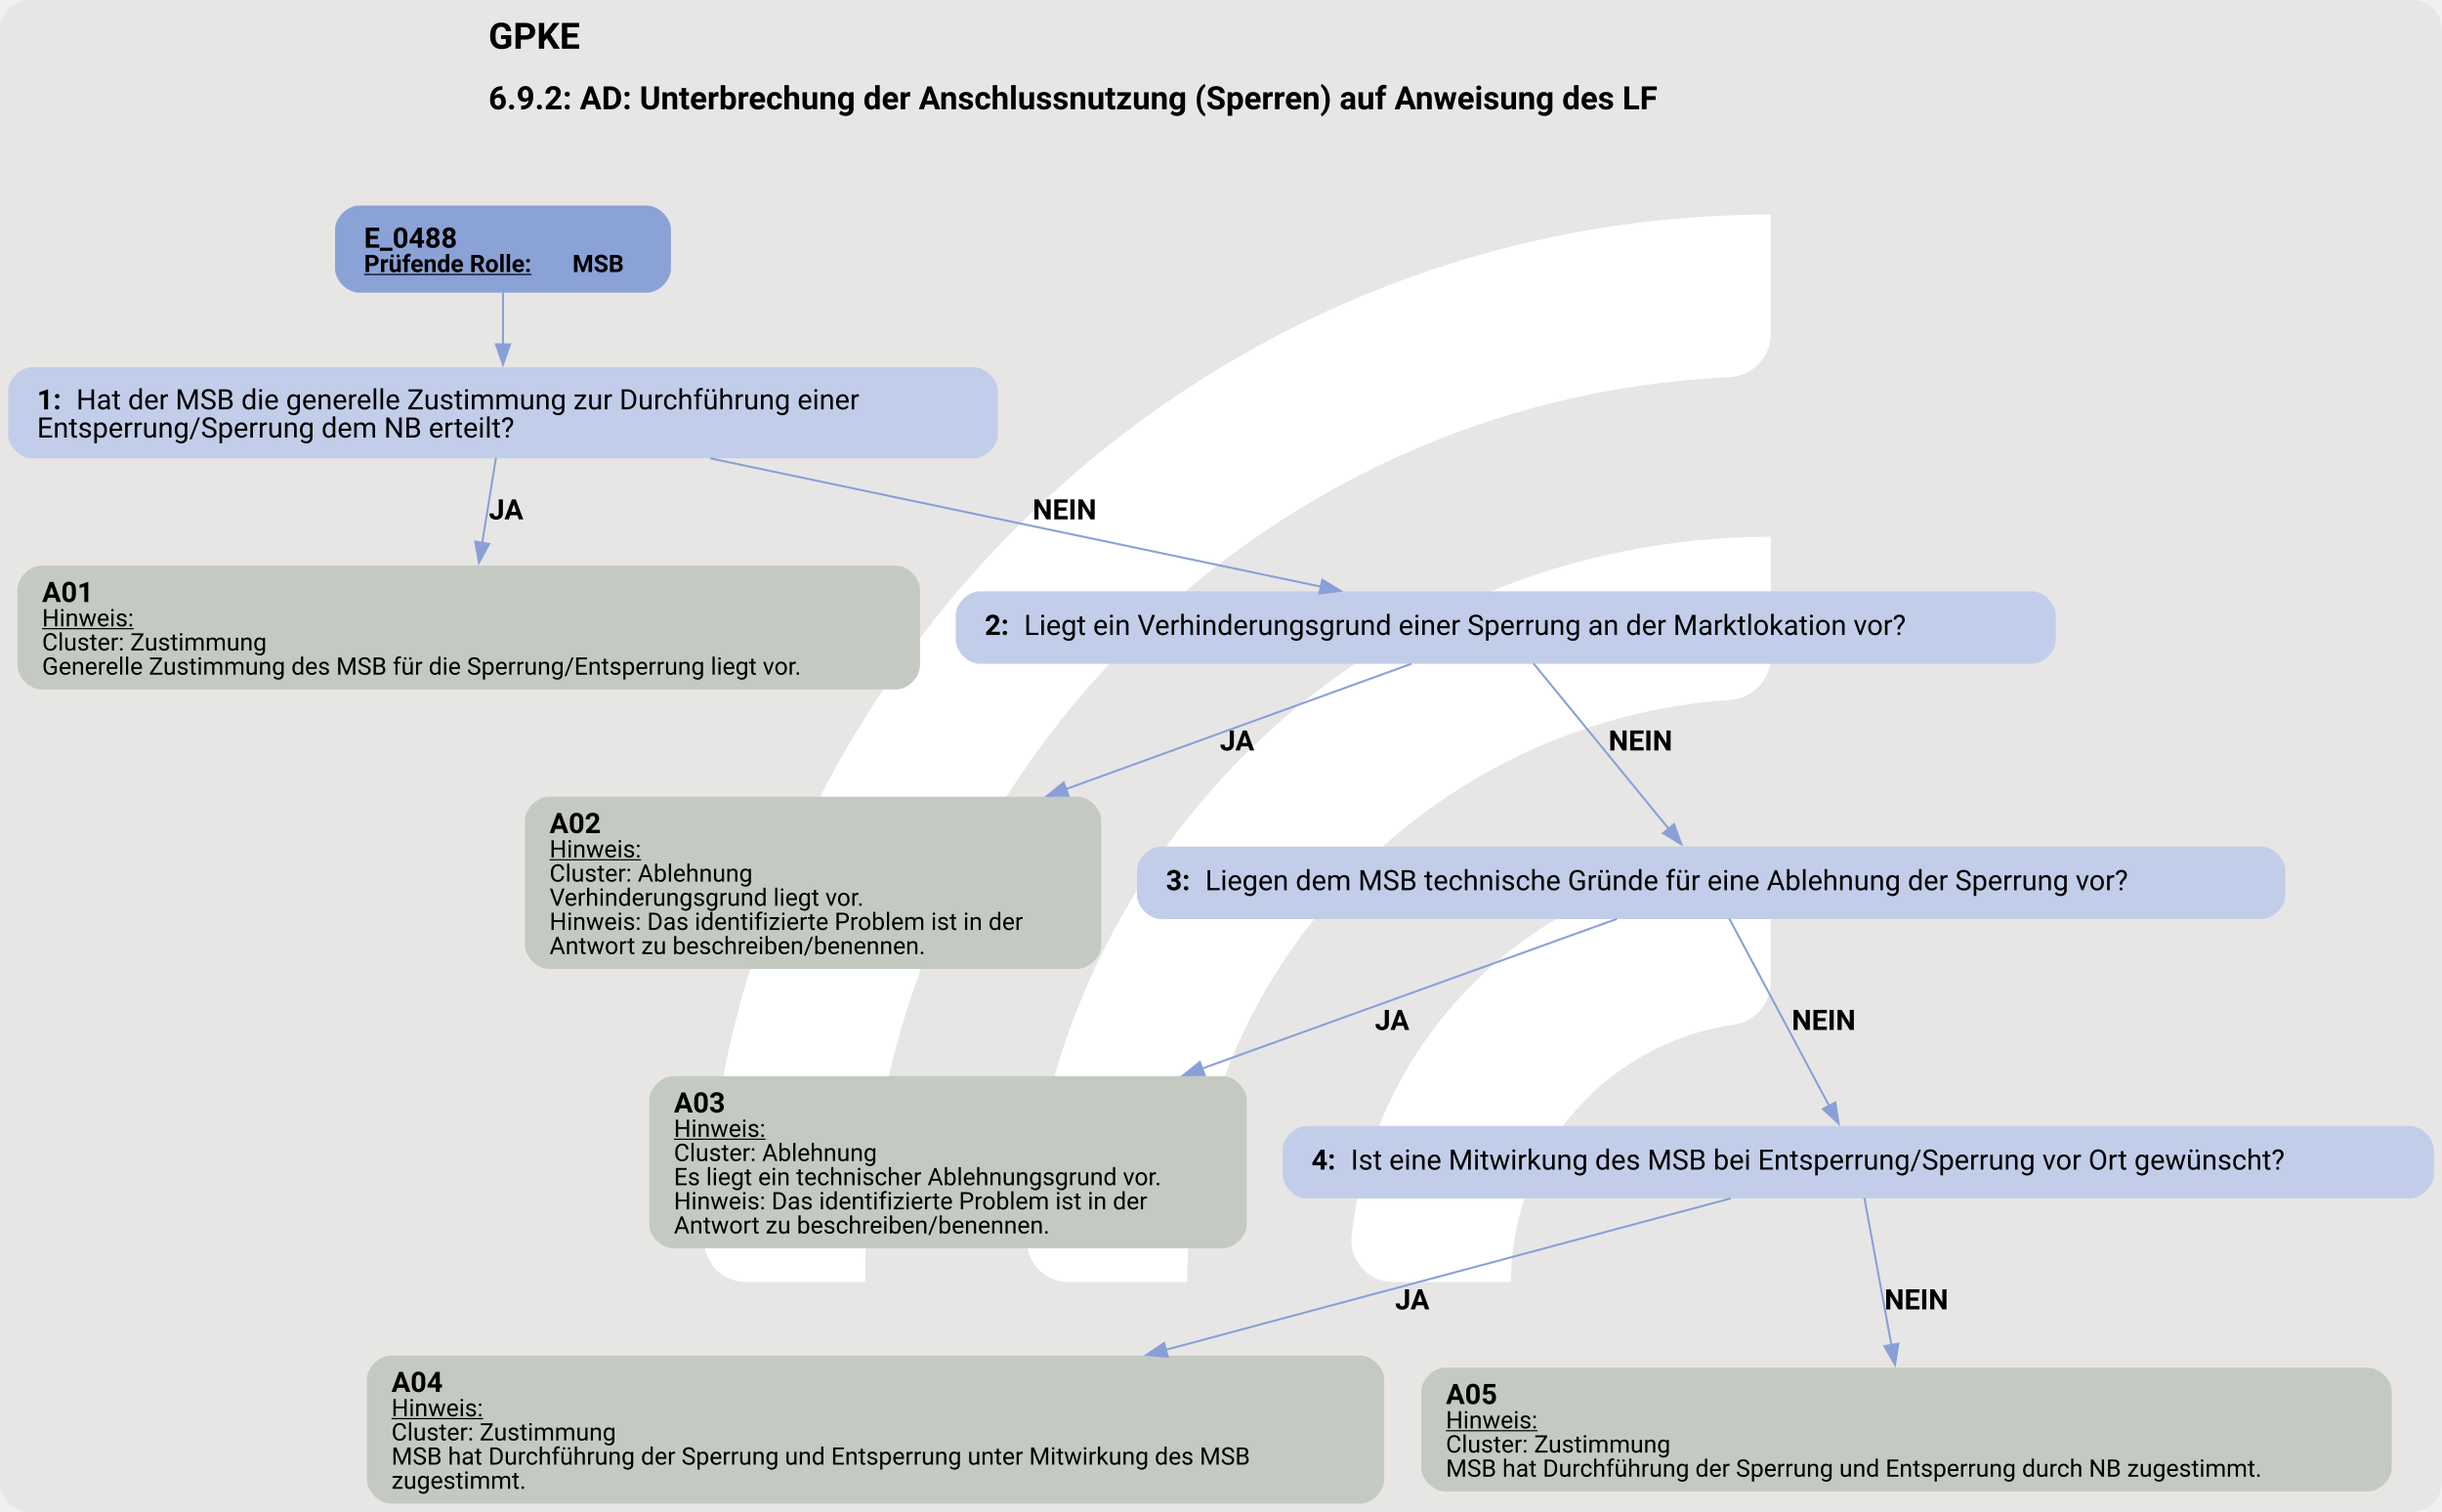
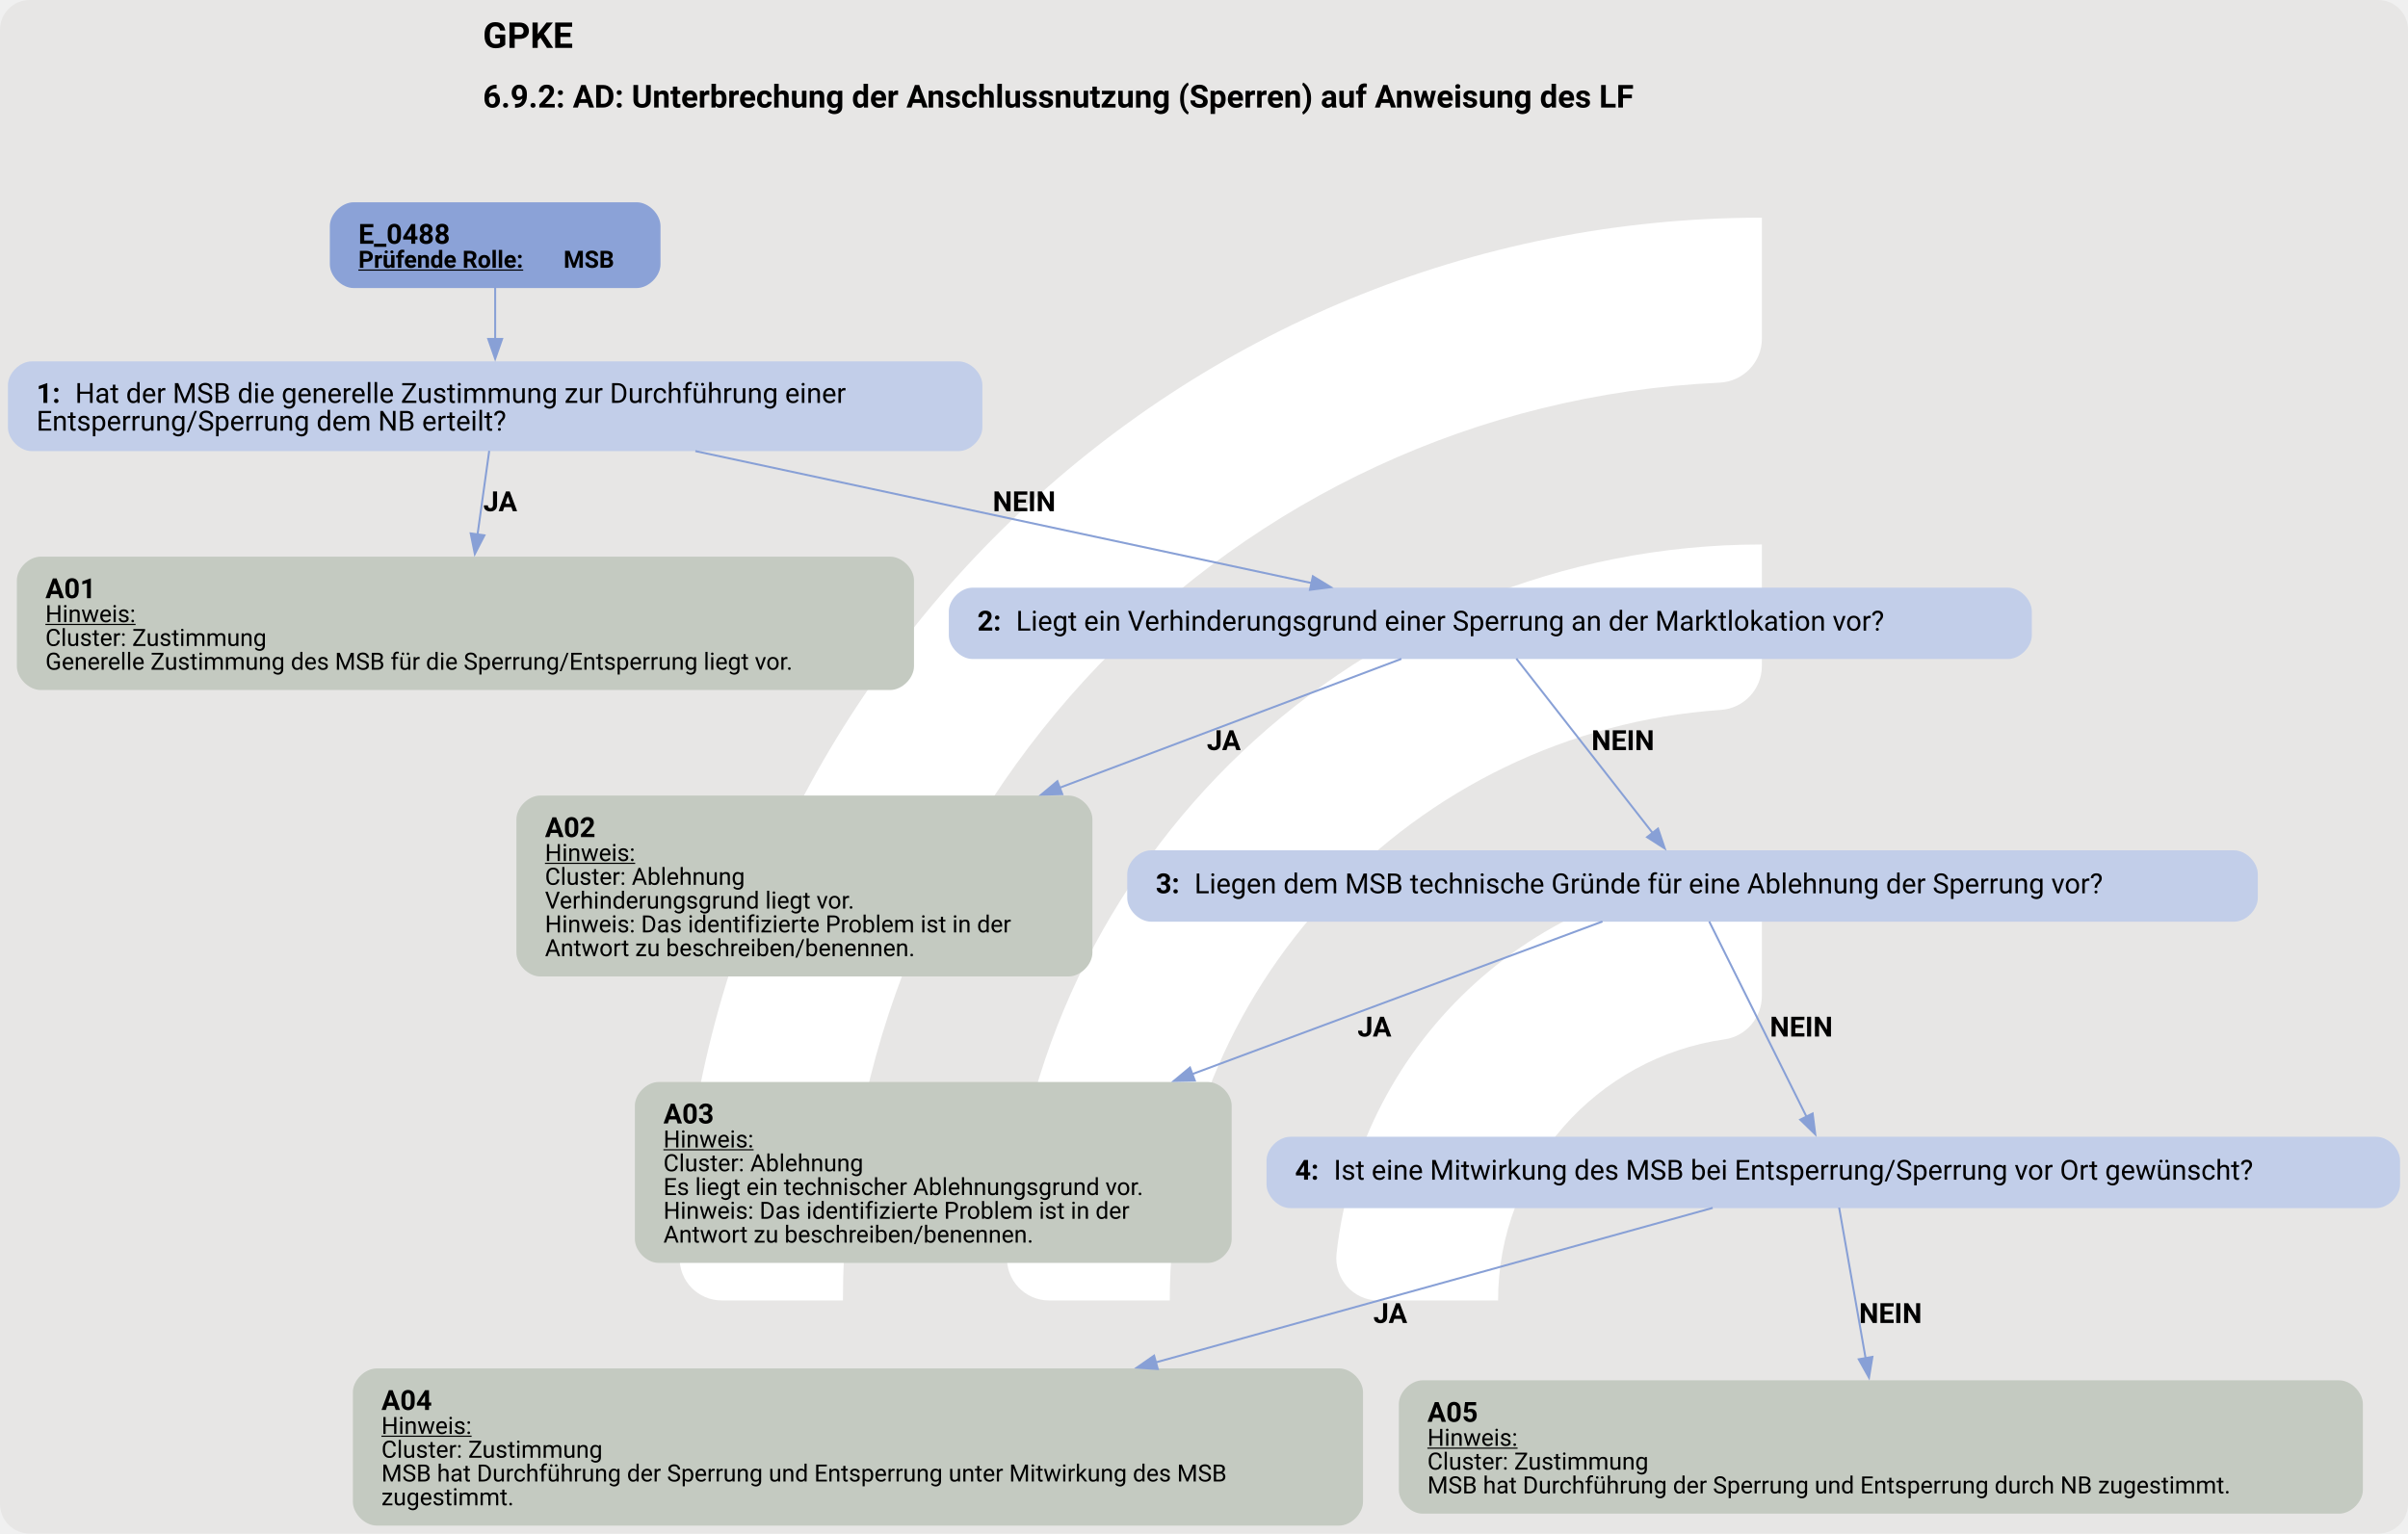
- <svg xmlns="http://www.w3.org/2000/svg" version="1.1" width="1617.333px" viewBox="0 0 1617.333 1001.333" height="1001.333px">
+ <svg xmlns="http://www.w3.org/2000/svg" version="1.1" width="1620.0px" viewBox="0 0 1620.0 1032.0" height="1032.0px">
  <g>
-     <svg version="1.1" width="1617.333px" viewBox="0 0 1617.333 1001.333" height="1001.333px">
-       <rect fill="#e7e6e5" x="0" y="0" width="1617.333" height="1001.333" rx="20" ry="20" />
+     <svg version="1.1" width="1620.0px" viewBox="0 0 1620.0 1032.0" height="1032.0px">
+       <rect fill="#e7e6e5" x="0" y="0" width="1620.0" height="1032.0" rx="20" ry="20" />
      <g>
-         <g transform="translate(400.3223, 100.1333) scale(1 1) translate(0, 0) scale(1.409931 1.409931) ">
+         <g transform="translate(389.1498, 103.2) scale(1 1) translate(0, 0) scale(1.453112 1.453112) ">
          <defs>
            <style>.cls-1{fill:#fff;}</style>
          </defs>
          <path class="cls-1" d="M122.44,531.2h-56.1c-11,0-19.9-9.12-19.46-20.11C57.47,243.89,278.15,29.78,547.91,29.78v56.02c0,10.98-8.69,19.89-19.66,20.39-225.51,10.31-405.8,197-405.8,425Z" />
          <path class="cls-1" d="M273.78,531.2h-55.93c-11.23,0-20.09-9.48-19.43-20.69,10.74-183.44,163.39-329.39,349.48-329.39v56.26c0,10.71-8.27,19.62-18.96,20.35-142.35,9.77-255.17,128.69-255.17,273.46Z" />
          <path class="cls-1" d="M425.77,531.2h-55.45c-11.65,0-20.6-10.17-19.33-21.75,10.87-99.03,95.03-176.34,196.92-176.34v57.01c0,10.05-7.28,18.75-17.23,20.16-59.22,8.4-104.91,59.42-104.91,120.92Z" />
        </g>
-         <svg width="1213pt" height="751pt" viewBox="0.00 0.00 1212.68 750.64">
-           <g id="graph0" class="graph" transform="scale(1 1) rotate(0) translate(4 746.64)">
-             <text text-anchor="start" x="238.59" y="-722.54" font-family="Roboto, sans-serif" font-weight="bold" font-size="18.00">GPKE</text>
-             <text text-anchor="start" x="238.59" y="-692.44" font-family="Roboto, sans-serif" font-weight="bold" font-size="16.00">6.9.2: AD: Unterbrechung der Anschlussnutzung (Sperren) auf Anweisung des LF</text>
+         <svg width="1215pt" height="774pt" viewBox="0.00 0.00 1214.68 773.68">
+           <g id="graph0" class="graph" transform="scale(1 1) rotate(0) translate(4 769.68)">
+             <text text-anchor="start" x="239.59" y="-745.58" font-family="Roboto, sans-serif" font-weight="bold" font-size="18.00">GPKE</text>
+             <text text-anchor="start" x="239.59" y="-715.48" font-family="Roboto, sans-serif" font-weight="bold" font-size="16.00">6.9.2: AD: Unterbrechung der Anschlussnutzung (Sperren) auf Anweisung des LF</text>
            <g id="node1" class="node">
-               <path fill="#8ba2d7" stroke="black" stroke-width="0" d="M317.18,-644.64C317.18,-644.64 174.38,-644.64 174.38,-644.64 168.38,-644.64 162.38,-638.64 162.38,-632.64 162.38,-632.64 162.38,-613.36 162.38,-613.36 162.38,-607.36 168.38,-601.36 174.38,-601.36 174.38,-601.36 317.18,-601.36 317.18,-601.36 323.18,-601.36 329.18,-607.36 329.18,-613.36 329.18,-613.36 329.18,-632.64 329.18,-632.64 329.18,-638.64 323.18,-644.64 317.18,-644.64" />
-               <text text-anchor="start" x="176.78" y="-623.7" font-family="Roboto, sans-serif" font-weight="bold" font-size="14.00">E_0488</text>
-               <text text-anchor="start" x="176.78" y="-611.6" font-family="Roboto, sans-serif" font-weight="bold" text-decoration="underline" font-size="12.00">Prüfende Rolle:</text>
-               <text text-anchor="start" x="280.27" y="-611.6" font-family="Roboto, sans-serif" font-weight="bold" font-size="12.00"> MSB</text>
+               <path fill="#8ba2d7" stroke="black" stroke-width="0" d="M317.18,-667.68C317.18,-667.68 174.38,-667.68 174.38,-667.68 168.38,-667.68 162.38,-661.68 162.38,-655.68 162.38,-655.68 162.38,-636.4 162.38,-636.4 162.38,-630.4 168.38,-624.4 174.38,-624.4 174.38,-624.4 317.18,-624.4 317.18,-624.4 323.18,-624.4 329.18,-630.4 329.18,-636.4 329.18,-636.4 329.18,-655.68 329.18,-655.68 329.18,-661.68 323.18,-667.68 317.18,-667.68" />
+               <text text-anchor="start" x="176.78" y="-646.74" font-family="Roboto, sans-serif" font-weight="bold" font-size="14.00">E_0488</text>
+               <text text-anchor="start" x="176.78" y="-634.64" font-family="Roboto, sans-serif" font-weight="bold" text-decoration="underline" font-size="12.00">Prüfende Rolle:</text>
+               <text text-anchor="start" x="280.27" y="-634.64" font-family="Roboto, sans-serif" font-weight="bold" font-size="12.00"> MSB</text>
            </g>
            <g id="node2" class="node">
-               <path fill="#c2cee9" stroke="black" stroke-width="0" d="M479.55,-564.36C479.55,-564.36 12,-564.36 12,-564.36 6,-564.36 0,-558.36 0,-552.36 0,-552.36 0,-531.08 0,-531.08 0,-525.08 6,-519.08 12,-519.08 12,-519.08 479.55,-519.08 479.55,-519.08 485.55,-519.08 491.55,-525.08 491.55,-531.08 491.55,-531.08 491.55,-552.36 491.55,-552.36 491.55,-558.36 485.55,-564.36 479.55,-564.36" />
-               <text text-anchor="start" x="14.4" y="-543.42" font-family="Roboto, sans-serif" font-weight="bold" font-size="14.00">1: </text>
-               <text text-anchor="start" x="33.9" y="-543.42" font-family="Roboto, sans-serif" font-size="14.00">Hat der MSB die generelle Zustimmung zur Durchführung einer</text>
-               <text text-anchor="start" x="14.4" y="-529.42" font-family="Roboto, sans-serif" font-size="14.00">Entsperrung/Sperrung dem NB erteilt?</text>
+               <path fill="#c2cee9" stroke="black" stroke-width="0" d="M479.55,-587.4C479.55,-587.4 12,-587.4 12,-587.4 6,-587.4 0,-581.4 0,-575.4 0,-575.4 0,-554.12 0,-554.12 0,-548.12 6,-542.12 12,-542.12 12,-542.12 479.55,-542.12 479.55,-542.12 485.55,-542.12 491.55,-548.12 491.55,-554.12 491.55,-554.12 491.55,-575.4 491.55,-575.4 491.55,-581.4 485.55,-587.4 479.55,-587.4" />
+               <text text-anchor="start" x="14.4" y="-566.46" font-family="Roboto, sans-serif" font-weight="bold" font-size="14.00">1: </text>
+               <text text-anchor="start" x="33.9" y="-566.46" font-family="Roboto, sans-serif" font-size="14.00">Hat der MSB die generelle Zustimmung zur Durchführung einer</text>
+               <text text-anchor="start" x="14.4" y="-552.46" font-family="Roboto, sans-serif" font-size="14.00">Entsperrung/Sperrung dem NB erteilt?</text>
            </g>
            <g id="edge1" class="edge">
-               <path fill="none" stroke="#88a0d6" d="M245.78,-601.58C245.78,-593.61 245.78,-584.26 245.78,-575.4" />
-               <polygon fill="#88a0d6" stroke="#88a0d6" points="249.28,-575.69 245.78,-565.69 242.28,-575.69 249.28,-575.69" />
+               <path fill="none" stroke="#88a0d6" d="M245.78,-624.62C245.78,-616.65 245.78,-607.3 245.78,-598.44" />
+               <polygon fill="#88a0d6" stroke="#88a0d6" points="249.28,-598.73 245.78,-588.73 242.28,-598.73 249.28,-598.73" />
            </g>
            <g id="node3" class="node">
-               <path fill="#c4cac1" stroke="black" stroke-width="0" d="M440.89,-465.83C440.89,-465.83 16.66,-465.83 16.66,-465.83 10.66,-465.83 4.66,-459.83 4.66,-453.83 4.66,-453.83 4.66,-416.31 4.66,-416.31 4.66,-410.31 10.66,-404.31 16.66,-404.31 16.66,-404.31 440.89,-404.31 440.89,-404.31 446.89,-404.31 452.89,-410.31 452.89,-416.31 452.89,-416.31 452.89,-453.83 452.89,-453.83 452.89,-459.83 446.89,-465.83 440.89,-465.83" />
-               <text text-anchor="start" x="16.9" y="-447.77" font-family="Roboto, sans-serif" font-weight="bold" font-size="14.00">A01</text>
-               <text text-anchor="start" x="16.9" y="-435.67" font-family="Roboto, sans-serif" text-decoration="underline" font-size="12.00">Hinweis:</text>
-               <text text-anchor="start" x="16.9" y="-423.67" font-family="Roboto, sans-serif" font-size="12.00">Cluster: Zustimmung</text>
-               <text text-anchor="start" x="16.9" y="-411.67" font-family="Roboto, sans-serif" font-size="12.00">Generelle Zustimmung des MSB für die Sperrung/Entsperrung liegt vor.</text>
+               <path fill="#c4cac1" stroke="black" stroke-width="0" d="M445.05,-488.87C445.05,-488.87 16.5,-488.87 16.5,-488.87 10.5,-488.87 4.5,-482.87 4.5,-476.87 4.5,-476.87 4.5,-433.59 4.5,-433.59 4.5,-427.59 10.5,-421.59 16.5,-421.59 16.5,-421.59 445.05,-421.59 445.05,-421.59 451.05,-421.59 457.05,-427.59 457.05,-433.59 457.05,-433.59 457.05,-476.87 457.05,-476.87 457.05,-482.87 451.05,-488.87 445.05,-488.87" />
+               <text text-anchor="start" x="18.9" y="-467.93" font-family="Roboto, sans-serif" font-weight="bold" font-size="14.00">A01</text>
+               <text text-anchor="start" x="18.9" y="-455.83" font-family="Roboto, sans-serif" text-decoration="underline" font-size="12.00">Hinweis:</text>
+               <text text-anchor="start" x="18.9" y="-443.83" font-family="Roboto, sans-serif" font-size="12.00">Cluster: Zustimmung</text>
+               <text text-anchor="start" x="18.9" y="-431.83" font-family="Roboto, sans-serif" font-size="12.00">Generelle Zustimmung des MSB für die Sperrung/Entsperrung liegt vor.</text>
            </g>
            <g id="edge2" class="edge">
-               <path fill="none" stroke="#88a0d6" d="M242.29,-519.29C240.32,-507.12 237.77,-491.47 235.43,-477.03" />
-               <polygon fill="#88a0d6" stroke="#88a0d6" points="238.91,-476.6 233.85,-467.3 232,-477.73 238.91,-476.6" />
-               <text text-anchor="start" x="238.78" y="-488.78" font-family="Roboto, sans-serif" font-weight="bold" font-size="14.00">JA</text>
+               <path fill="none" stroke="#88a0d6" d="M242.78,-542.26C241.09,-530.17 238.92,-514.62 236.89,-500.08" />
+               <polygon fill="#88a0d6" stroke="#88a0d6" points="240.36,-499.64 235.52,-490.22 233.43,-500.61 240.36,-499.64" />
+               <text text-anchor="start" x="239.78" y="-511.82" font-family="Roboto, sans-serif" font-weight="bold" font-size="14.00">JA</text>
            </g>
            <g id="node4" class="node">
-               <path fill="#c2cee9" stroke="black" stroke-width="0" d="M1004.92,-453.07C1004.92,-453.07 482.62,-453.07 482.62,-453.07 476.62,-453.07 470.62,-447.07 470.62,-441.07 470.62,-441.07 470.62,-429.07 470.62,-429.07 470.62,-423.07 476.62,-417.07 482.62,-417.07 482.62,-417.07 1004.92,-417.07 1004.92,-417.07 1010.92,-417.07 1016.92,-423.07 1016.92,-429.07 1016.92,-429.07 1016.92,-441.07 1016.92,-441.07 1016.92,-447.07 1010.92,-453.07 1004.92,-453.07" />
-               <text text-anchor="start" x="485.02" y="-431.39" font-family="Roboto, sans-serif" font-weight="bold" font-size="14.00">2: </text>
-               <text text-anchor="start" x="504.52" y="-431.39" font-family="Roboto, sans-serif" font-size="14.00">Liegt ein Verhinderungsgrund einer Sperrung an der Marktlokation vor?</text>
+               <path fill="#c2cee9" stroke="black" stroke-width="0" d="M1008.92,-473.23C1008.92,-473.23 486.62,-473.23 486.62,-473.23 480.62,-473.23 474.62,-467.23 474.62,-461.23 474.62,-461.23 474.62,-449.23 474.62,-449.23 474.62,-443.23 480.62,-437.23 486.62,-437.23 486.62,-437.23 1008.92,-437.23 1008.92,-437.23 1014.92,-437.23 1020.92,-443.23 1020.92,-449.23 1020.92,-449.23 1020.92,-461.23 1020.92,-461.23 1020.92,-467.23 1014.92,-473.23 1008.92,-473.23" />
+               <text text-anchor="start" x="489.02" y="-451.55" font-family="Roboto, sans-serif" font-weight="bold" font-size="14.00">2: </text>
+               <text text-anchor="start" x="508.52" y="-451.55" font-family="Roboto, sans-serif" font-size="14.00">Liegt ein Verhinderungsgrund einer Sperrung an der Marktlokation vor?</text>
            </g>
            <g id="edge3" class="edge">
-               <path fill="none" stroke="#88a0d6" d="M348.66,-519.1C438.02,-500.32 566.23,-473.38 652.12,-455.33" />
-               <polygon fill="#88a0d6" stroke="#88a0d6" points="652.62,-458.8 661.69,-453.32 651.18,-451.95 652.62,-458.8" />
-               <text text-anchor="start" x="508.77" y="-488.78" font-family="Roboto, sans-serif" font-weight="bold" font-size="14.00">NEIN</text>
+               <path fill="none" stroke="#88a0d6" d="M346.76,-542.13C437.69,-522.65 570.1,-494.29 657.55,-475.56" />
+               <polygon fill="#88a0d6" stroke="#88a0d6" points="658.26,-478.98 667.3,-473.47 656.79,-472.14 658.26,-478.98" />
+               <text text-anchor="start" x="496.77" y="-511.82" font-family="Roboto, sans-serif" font-weight="bold" font-size="14.00">NEIN</text>
            </g>
            <g id="node5" class="node">
-               <path fill="#c4cac1" stroke="black" stroke-width="0" d="M530.89,-351.06C530.89,-351.06 268.66,-351.06 268.66,-351.06 262.66,-351.06 256.66,-345.06 256.66,-339.06 256.66,-339.06 256.66,-277.54 256.66,-277.54 256.66,-271.54 262.66,-265.54 268.66,-265.54 268.66,-265.54 530.89,-265.54 530.89,-265.54 536.89,-265.54 542.89,-271.54 542.89,-277.54 542.89,-277.54 542.89,-339.06 542.89,-339.06 542.89,-345.06 536.89,-351.06 530.89,-351.06" />
-               <text text-anchor="start" x="268.9" y="-333" font-family="Roboto, sans-serif" font-weight="bold" font-size="14.00">A02</text>
-               <text text-anchor="start" x="268.9" y="-320.9" font-family="Roboto, sans-serif" text-decoration="underline" font-size="12.00">Hinweis:</text>
-               <text text-anchor="start" x="268.9" y="-308.9" font-family="Roboto, sans-serif" font-size="12.00">Cluster: Ablehnung</text>
-               <text text-anchor="start" x="268.9" y="-296.9" font-family="Roboto, sans-serif" font-size="12.00">Verhinderungsgrund liegt vor.</text>
-               <text text-anchor="start" x="268.9" y="-284.9" font-family="Roboto, sans-serif" font-size="12.00">Hinweis: Das identifizierte Problem ist in der</text>
-               <text text-anchor="start" x="268.9" y="-272.9" font-family="Roboto, sans-serif" font-size="12.00"> Antwort zu beschreiben/benennen.</text>
+               <path fill="#c4cac1" stroke="black" stroke-width="0" d="M535.05,-368.34C535.05,-368.34 268.5,-368.34 268.5,-368.34 262.5,-368.34 256.5,-362.34 256.5,-356.34 256.5,-356.34 256.5,-289.06 256.5,-289.06 256.5,-283.06 262.5,-277.06 268.5,-277.06 268.5,-277.06 535.05,-277.06 535.05,-277.06 541.05,-277.06 547.05,-283.06 547.05,-289.06 547.05,-289.06 547.05,-356.34 547.05,-356.34 547.05,-362.34 541.05,-368.34 535.05,-368.34" />
+               <text text-anchor="start" x="270.9" y="-347.4" font-family="Roboto, sans-serif" font-weight="bold" font-size="14.00">A02</text>
+               <text text-anchor="start" x="270.9" y="-335.3" font-family="Roboto, sans-serif" text-decoration="underline" font-size="12.00">Hinweis:</text>
+               <text text-anchor="start" x="270.9" y="-323.3" font-family="Roboto, sans-serif" font-size="12.00">Cluster: Ablehnung</text>
+               <text text-anchor="start" x="270.9" y="-311.3" font-family="Roboto, sans-serif" font-size="12.00">Verhinderungsgrund liegt vor.</text>
+               <text text-anchor="start" x="270.9" y="-299.3" font-family="Roboto, sans-serif" font-size="12.00">Hinweis: Das identifizierte Problem ist in der</text>
+               <text text-anchor="start" x="270.9" y="-287.3" font-family="Roboto, sans-serif" font-size="12.00"> Antwort zu beschreiben/benennen.</text>
            </g>
            <g id="edge4" class="edge">
-               <path fill="none" stroke="#88a0d6" d="M697.02,-417.11C653.01,-401.15 585.09,-376.51 525.28,-354.82" />
-               <polygon fill="#88a0d6" stroke="#88a0d6" points="526.61,-351.58 516.02,-351.46 524.23,-358.16 526.61,-351.58" />
-               <text text-anchor="start" x="601.77" y="-374.01" font-family="Roboto, sans-serif" font-weight="bold" font-size="14.00">JA</text>
+               <path fill="none" stroke="#88a0d6" d="M702.9,-437.3C659.25,-420.83 590.86,-395.03 530.27,-372.18" />
+               <polygon fill="#88a0d6" stroke="#88a0d6" points="531.85,-369.03 521.26,-368.78 529.38,-375.58 531.85,-369.03" />
+               <text text-anchor="start" x="604.77" y="-391.29" font-family="Roboto, sans-serif" font-weight="bold" font-size="14.00">JA</text>
            </g>
            <g id="node6" class="node">
-               <path fill="#c2cee9" stroke="black" stroke-width="0" d="M1118.92,-326.3C1118.92,-326.3 572.62,-326.3 572.62,-326.3 566.62,-326.3 560.62,-320.3 560.62,-314.3 560.62,-314.3 560.62,-302.3 560.62,-302.3 560.62,-296.3 566.62,-290.3 572.62,-290.3 572.62,-290.3 1118.92,-290.3 1118.92,-290.3 1124.92,-290.3 1130.92,-296.3 1130.92,-302.3 1130.92,-302.3 1130.92,-314.3 1130.92,-314.3 1130.92,-320.3 1124.92,-326.3 1118.92,-326.3" />
-               <text text-anchor="start" x="575.02" y="-304.62" font-family="Roboto, sans-serif" font-weight="bold" font-size="14.00">3: </text>
-               <text text-anchor="start" x="594.52" y="-304.62" font-family="Roboto, sans-serif" font-size="14.00">Liegen dem MSB technische Gründe für eine Ablehnung der Sperrung vor?</text>
+               <path fill="#c2cee9" stroke="black" stroke-width="0" d="M1122.92,-340.7C1122.92,-340.7 576.62,-340.7 576.62,-340.7 570.62,-340.7 564.62,-334.7 564.62,-328.7 564.62,-328.7 564.62,-316.7 564.62,-316.7 564.62,-310.7 570.62,-304.7 576.62,-304.7 576.62,-304.7 1122.92,-304.7 1122.92,-304.7 1128.92,-304.7 1134.92,-310.7 1134.92,-316.7 1134.92,-316.7 1134.92,-328.7 1134.92,-328.7 1134.92,-334.7 1128.92,-340.7 1122.92,-340.7" />
+               <text text-anchor="start" x="579.02" y="-319.02" font-family="Roboto, sans-serif" font-weight="bold" font-size="14.00">3: </text>
+               <text text-anchor="start" x="598.52" y="-319.02" font-family="Roboto, sans-serif" font-size="14.00">Liegen dem MSB technische Gründe für eine Ablehnung der Sperrung vor?</text>
            </g>
            <g id="edge5" class="edge">
-               <path fill="none" stroke="#88a0d6" d="M757.53,-417.24C774.79,-396.13 804.57,-359.7 824.71,-335.07" />
-               <polygon fill="#88a0d6" stroke="#88a0d6" points="827.33,-337.39 830.95,-327.43 821.91,-332.96 827.33,-337.39" />
-               <text text-anchor="start" x="794.77" y="-374.01" font-family="Roboto, sans-serif" font-weight="bold" font-size="14.00">NEIN</text>
+               <path fill="none" stroke="#88a0d6" d="M760.9,-437.43C778.34,-415.11 809.33,-375.46 829.71,-349.37" />
+               <polygon fill="#88a0d6" stroke="#88a0d6" points="832.37,-351.66 835.77,-341.63 826.85,-347.35 832.37,-351.66" />
+               <text text-anchor="start" x="798.77" y="-391.29" font-family="Roboto, sans-serif" font-weight="bold" font-size="14.00">NEIN</text>
            </g>
            <g id="node7" class="node">
-               <path fill="#c4cac1" stroke="black" stroke-width="0" d="M603.14,-212.29C603.14,-212.29 330.41,-212.29 330.41,-212.29 324.41,-212.29 318.41,-206.29 318.41,-200.29 318.41,-200.29 318.41,-138.77 318.41,-138.77 318.41,-132.77 324.41,-126.77 330.41,-126.77 330.41,-126.77 603.14,-126.77 603.14,-126.77 609.14,-126.77 615.14,-132.77 615.14,-138.77 615.14,-138.77 615.14,-200.29 615.14,-200.29 615.14,-206.29 609.14,-212.29 603.14,-212.29" />
-               <text text-anchor="start" x="330.65" y="-194.23" font-family="Roboto, sans-serif" font-weight="bold" font-size="14.00">A03</text>
-               <text text-anchor="start" x="330.65" y="-182.13" font-family="Roboto, sans-serif" text-decoration="underline" font-size="12.00">Hinweis:</text>
-               <text text-anchor="start" x="330.65" y="-170.13" font-family="Roboto, sans-serif" font-size="12.00">Cluster: Ablehnung</text>
-               <text text-anchor="start" x="330.65" y="-158.13" font-family="Roboto, sans-serif" font-size="12.00">Es liegt ein technischer Ablehnungsgrund vor.</text>
-               <text text-anchor="start" x="330.65" y="-146.13" font-family="Roboto, sans-serif" font-size="12.00">Hinweis: Das identifizierte Problem ist in der</text>
-               <text text-anchor="start" x="330.65" y="-134.13" font-family="Roboto, sans-serif" font-size="12.00"> Antwort zu beschreiben/benennen.</text>
+               <path fill="#c4cac1" stroke="black" stroke-width="0" d="M605.3,-223.81C605.3,-223.81 328.25,-223.81 328.25,-223.81 322.25,-223.81 316.25,-217.81 316.25,-211.81 316.25,-211.81 316.25,-144.53 316.25,-144.53 316.25,-138.53 322.25,-132.53 328.25,-132.53 328.25,-132.53 605.3,-132.53 605.3,-132.53 611.3,-132.53 617.3,-138.53 617.3,-144.53 617.3,-144.53 617.3,-211.81 617.3,-211.81 617.3,-217.81 611.3,-223.81 605.3,-223.81" />
+               <text text-anchor="start" x="330.65" y="-202.87" font-family="Roboto, sans-serif" font-weight="bold" font-size="14.00">A03</text>
+               <text text-anchor="start" x="330.65" y="-190.77" font-family="Roboto, sans-serif" text-decoration="underline" font-size="12.00">Hinweis:</text>
+               <text text-anchor="start" x="330.65" y="-178.77" font-family="Roboto, sans-serif" font-size="12.00">Cluster: Ablehnung</text>
+               <text text-anchor="start" x="330.65" y="-166.77" font-family="Roboto, sans-serif" font-size="12.00">Es liegt ein technischer Ablehnungsgrund vor.</text>
+               <text text-anchor="start" x="330.65" y="-154.77" font-family="Roboto, sans-serif" font-size="12.00">Hinweis: Das identifizierte Problem ist in der</text>
+               <text text-anchor="start" x="330.65" y="-142.77" font-family="Roboto, sans-serif" font-size="12.00"> Antwort zu beschreiben/benennen.</text>
            </g>
            <g id="edge6" class="edge">
-               <path fill="none" stroke="#88a0d6" d="M798.92,-290.39C747.78,-271.94 663.73,-241.6 592.98,-216.07" />
-               <polygon fill="#88a0d6" stroke="#88a0d6" points="594.21,-212.8 583.62,-212.69 591.83,-219.38 594.21,-212.8" />
-               <text text-anchor="start" x="678.77" y="-235.24" font-family="Roboto, sans-serif" font-weight="bold" font-size="14.00">JA</text>
+               <path fill="none" stroke="#88a0d6" d="M804.34,-304.79C753.53,-285.88 668.96,-254.41 597.18,-227.7" />
+               <polygon fill="#88a0d6" stroke="#88a0d6" points="598.7,-224.53 588.11,-224.32 596.26,-231.09 598.7,-224.53" />
+               <text text-anchor="start" x="680.77" y="-246.76" font-family="Roboto, sans-serif" font-weight="bold" font-size="14.00">JA</text>
            </g>
            <g id="node8" class="node">
-               <path fill="#c2cee9" stroke="black" stroke-width="0" d="M1192.67,-187.53C1192.67,-187.53 644.88,-187.53 644.88,-187.53 638.88,-187.53 632.88,-181.53 632.88,-175.53 632.88,-175.53 632.88,-163.53 632.88,-163.53 632.88,-157.53 638.88,-151.53 644.88,-151.53 644.88,-151.53 1192.67,-151.53 1192.67,-151.53 1198.67,-151.53 1204.67,-157.53 1204.67,-163.53 1204.67,-163.53 1204.67,-175.53 1204.67,-175.53 1204.67,-181.53 1198.67,-187.53 1192.67,-187.53" />
-               <text text-anchor="start" x="647.27" y="-165.85" font-family="Roboto, sans-serif" font-weight="bold" font-size="14.00">4: </text>
-               <text text-anchor="start" x="666.77" y="-165.85" font-family="Roboto, sans-serif" font-size="14.00">Ist eine Mitwirkung des MSB bei Entsperrung/Sperrung vor Ort gewünscht?</text>
+               <path fill="#c2cee9" stroke="black" stroke-width="0" d="M1194.67,-196.17C1194.67,-196.17 646.88,-196.17 646.88,-196.17 640.88,-196.17 634.88,-190.17 634.88,-184.17 634.88,-184.17 634.88,-172.17 634.88,-172.17 634.88,-166.17 640.88,-160.17 646.88,-160.17 646.88,-160.17 1194.67,-160.17 1194.67,-160.17 1200.67,-160.17 1206.67,-166.17 1206.67,-172.17 1206.67,-172.17 1206.67,-184.17 1206.67,-184.17 1206.67,-190.17 1200.67,-196.17 1194.67,-196.17" />
+               <text text-anchor="start" x="649.27" y="-174.5" font-family="Roboto, sans-serif" font-weight="bold" font-size="14.00">4: </text>
+               <text text-anchor="start" x="668.77" y="-174.5" font-family="Roboto, sans-serif" font-size="14.00">Ist eine Mitwirkung des MSB bei Entsperrung/Sperrung vor Ort gewünscht?</text>
            </g>
            <g id="edge7" class="edge">
-               <path fill="none" stroke="#88a0d6" d="M854.73,-290.53C867.15,-267.25 889.75,-224.9 904.51,-197.25" />
-               <polygon fill="#88a0d6" stroke="#88a0d6" points="907.42,-199.24 909.04,-188.77 901.24,-195.95 907.42,-199.24" />
-               <text text-anchor="start" x="885.77" y="-235.24" font-family="Roboto, sans-serif" font-weight="bold" font-size="14.00">NEIN</text>
+               <path fill="none" stroke="#88a0d6" d="M858.2,-304.79C870.32,-280.47 892.79,-235.34 907.25,-206.32" />
+               <polygon fill="#88a0d6" stroke="#88a0d6" points="910.36,-207.92 911.69,-197.41 904.1,-204.8 910.36,-207.92" />
+               <text text-anchor="start" x="888.77" y="-246.76" font-family="Roboto, sans-serif" font-weight="bold" font-size="14.00">NEIN</text>
            </g>
            <g id="node9" class="node">
-               <path fill="#c4cac1" stroke="black" stroke-width="0" d="M671.39,-73.52C671.39,-73.52 190.16,-73.52 190.16,-73.52 184.16,-73.52 178.16,-67.52 178.16,-61.52 178.16,-61.52 178.16,-12 178.16,-12 178.16,-6 184.16,0 190.16,0 190.16,0 671.39,0 671.39,0 677.39,0 683.39,-6 683.39,-12 683.39,-12 683.39,-61.52 683.39,-61.52 683.39,-67.52 677.39,-73.52 671.39,-73.52" />
-               <text text-anchor="start" x="190.4" y="-55.46" font-family="Roboto, sans-serif" font-weight="bold" font-size="14.00">A04</text>
-               <text text-anchor="start" x="190.4" y="-43.36" font-family="Roboto, sans-serif" text-decoration="underline" font-size="12.00">Hinweis:</text>
-               <text text-anchor="start" x="190.4" y="-31.36" font-family="Roboto, sans-serif" font-size="12.00">Cluster: Zustimmung</text>
-               <text text-anchor="start" x="190.4" y="-19.36" font-family="Roboto, sans-serif" font-size="12.00">MSB hat Durchführung der Sperrung und Entsperrung unter Mitwirkung des MSB</text>
-               <text text-anchor="start" x="190.4" y="-7.36" font-family="Roboto, sans-serif" font-size="12.00">zugestimmt.</text>
+               <path fill="#c4cac1" stroke="black" stroke-width="0" d="M671.55,-79.28C671.55,-79.28 186,-79.28 186,-79.28 180,-79.28 174,-73.28 174,-67.28 174,-67.28 174,-12 174,-12 174,-6 180,0 186,0 186,0 671.55,0 671.55,0 677.55,0 683.55,-6 683.55,-12 683.55,-12 683.55,-67.28 683.55,-67.28 683.55,-73.28 677.55,-79.28 671.55,-79.28" />
+               <text text-anchor="start" x="188.4" y="-58.34" font-family="Roboto, sans-serif" font-weight="bold" font-size="14.00">A04</text>
+               <text text-anchor="start" x="188.4" y="-46.24" font-family="Roboto, sans-serif" text-decoration="underline" font-size="12.00">Hinweis:</text>
+               <text text-anchor="start" x="188.4" y="-34.24" font-family="Roboto, sans-serif" font-size="12.00">Cluster: Zustimmung</text>
+               <text text-anchor="start" x="188.4" y="-22.24" font-family="Roboto, sans-serif" font-size="12.00">MSB hat Durchführung der Sperrung und Entsperrung unter Mitwirkung des MSB</text>
+               <text text-anchor="start" x="188.4" y="-10.24" font-family="Roboto, sans-serif" font-size="12.00">zugestimmt.</text>
            </g>
            <g id="edge8" class="edge">
-               <path fill="none" stroke="#88a0d6" d="M855.48,-151.57C784.78,-132.62 668.03,-101.34 574.81,-76.36" />
-               <polygon fill="#88a0d6" stroke="#88a0d6" points="575.88,-73.02 565.32,-73.81 574.07,-79.78 575.88,-73.02" />
-               <text text-anchor="start" x="688.77" y="-96.47" font-family="Roboto, sans-serif" font-weight="bold" font-size="14.00">JA</text>
+               <path fill="none" stroke="#88a0d6" d="M859.95,-160.29C790.2,-140.94 673.31,-108.5 578.82,-82.28" />
+               <polygon fill="#88a0d6" stroke="#88a0d6" points="580.03,-78.98 569.46,-79.68 578.16,-85.73 580.03,-78.98" />
+               <text text-anchor="start" x="688.77" y="-102.23" font-family="Roboto, sans-serif" font-weight="bold" font-size="14.00">JA</text>
            </g>
            <g id="node10" class="node">
-               <path fill="#c4cac1" stroke="black" stroke-width="0" d="M1171.76,-67.52C1171.76,-67.52 713.78,-67.52 713.78,-67.52 707.78,-67.52 701.78,-61.52 701.78,-55.52 701.78,-55.52 701.78,-18 701.78,-18 701.78,-12 707.78,-6 713.78,-6 713.78,-6 1171.76,-6 1171.76,-6 1177.76,-6 1183.76,-12 1183.76,-18 1183.76,-18 1183.76,-55.52 1183.76,-55.52 1183.76,-61.52 1177.76,-67.52 1171.76,-67.52" />
-               <text text-anchor="start" x="714.02" y="-49.46" font-family="Roboto, sans-serif" font-weight="bold" font-size="14.00">A05</text>
-               <text text-anchor="start" x="714.02" y="-37.36" font-family="Roboto, sans-serif" text-decoration="underline" font-size="12.00">Hinweis:</text>
-               <text text-anchor="start" x="714.02" y="-25.36" font-family="Roboto, sans-serif" font-size="12.00">Cluster: Zustimmung</text>
-               <text text-anchor="start" x="714.02" y="-13.36" font-family="Roboto, sans-serif" font-size="12.00">MSB hat Durchführung der Sperrung und Entsperrung durch NB zugestimmt.</text>
+               <path fill="#c4cac1" stroke="black" stroke-width="0" d="M1175.92,-73.28C1175.92,-73.28 713.62,-73.28 713.62,-73.28 707.62,-73.28 701.62,-67.28 701.62,-61.28 701.62,-61.28 701.62,-18 701.62,-18 701.62,-12 707.62,-6 713.62,-6 713.62,-6 1175.92,-6 1175.92,-6 1181.92,-6 1187.92,-12 1187.92,-18 1187.92,-18 1187.92,-61.28 1187.92,-61.28 1187.92,-67.28 1181.92,-73.28 1175.92,-73.28" />
+               <text text-anchor="start" x="716.02" y="-52.34" font-family="Roboto, sans-serif" font-weight="bold" font-size="14.00">A05</text>
+               <text text-anchor="start" x="716.02" y="-40.24" font-family="Roboto, sans-serif" text-decoration="underline" font-size="12.00">Hinweis:</text>
+               <text text-anchor="start" x="716.02" y="-28.24" font-family="Roboto, sans-serif" font-size="12.00">Cluster: Zustimmung</text>
+               <text text-anchor="start" x="716.02" y="-16.24" font-family="Roboto, sans-serif" font-size="12.00">MSB hat Durchführung der Sperrung und Entsperrung durch NB zugestimmt.</text>
            </g>
            <g id="edge9" class="edge">
-               <path fill="none" stroke="#88a0d6" d="M921.86,-151.7C925.23,-133.36 930.74,-103.34 935.26,-78.72" />
-               <polygon fill="#88a0d6" stroke="#88a0d6" points="938.68,-79.45 937.05,-68.98 931.8,-78.19 938.68,-79.45" />
-               <text text-anchor="start" x="931.77" y="-96.47" font-family="Roboto, sans-serif" font-weight="bold" font-size="14.00">NEIN</text>
+               <path fill="none" stroke="#88a0d6" d="M923.72,-160.43C927.03,-141.57 932.55,-110.18 937.11,-84.26" />
+               <polygon fill="#88a0d6" stroke="#88a0d6" points="940.51,-85.11 938.79,-74.66 933.62,-83.9 940.51,-85.11" />
+               <text text-anchor="start" x="933.77" y="-102.23" font-family="Roboto, sans-serif" font-weight="bold" font-size="14.00">NEIN</text>
            </g>
          </g>
        </svg>
      </g>
    </svg>
  </g>
</svg>
